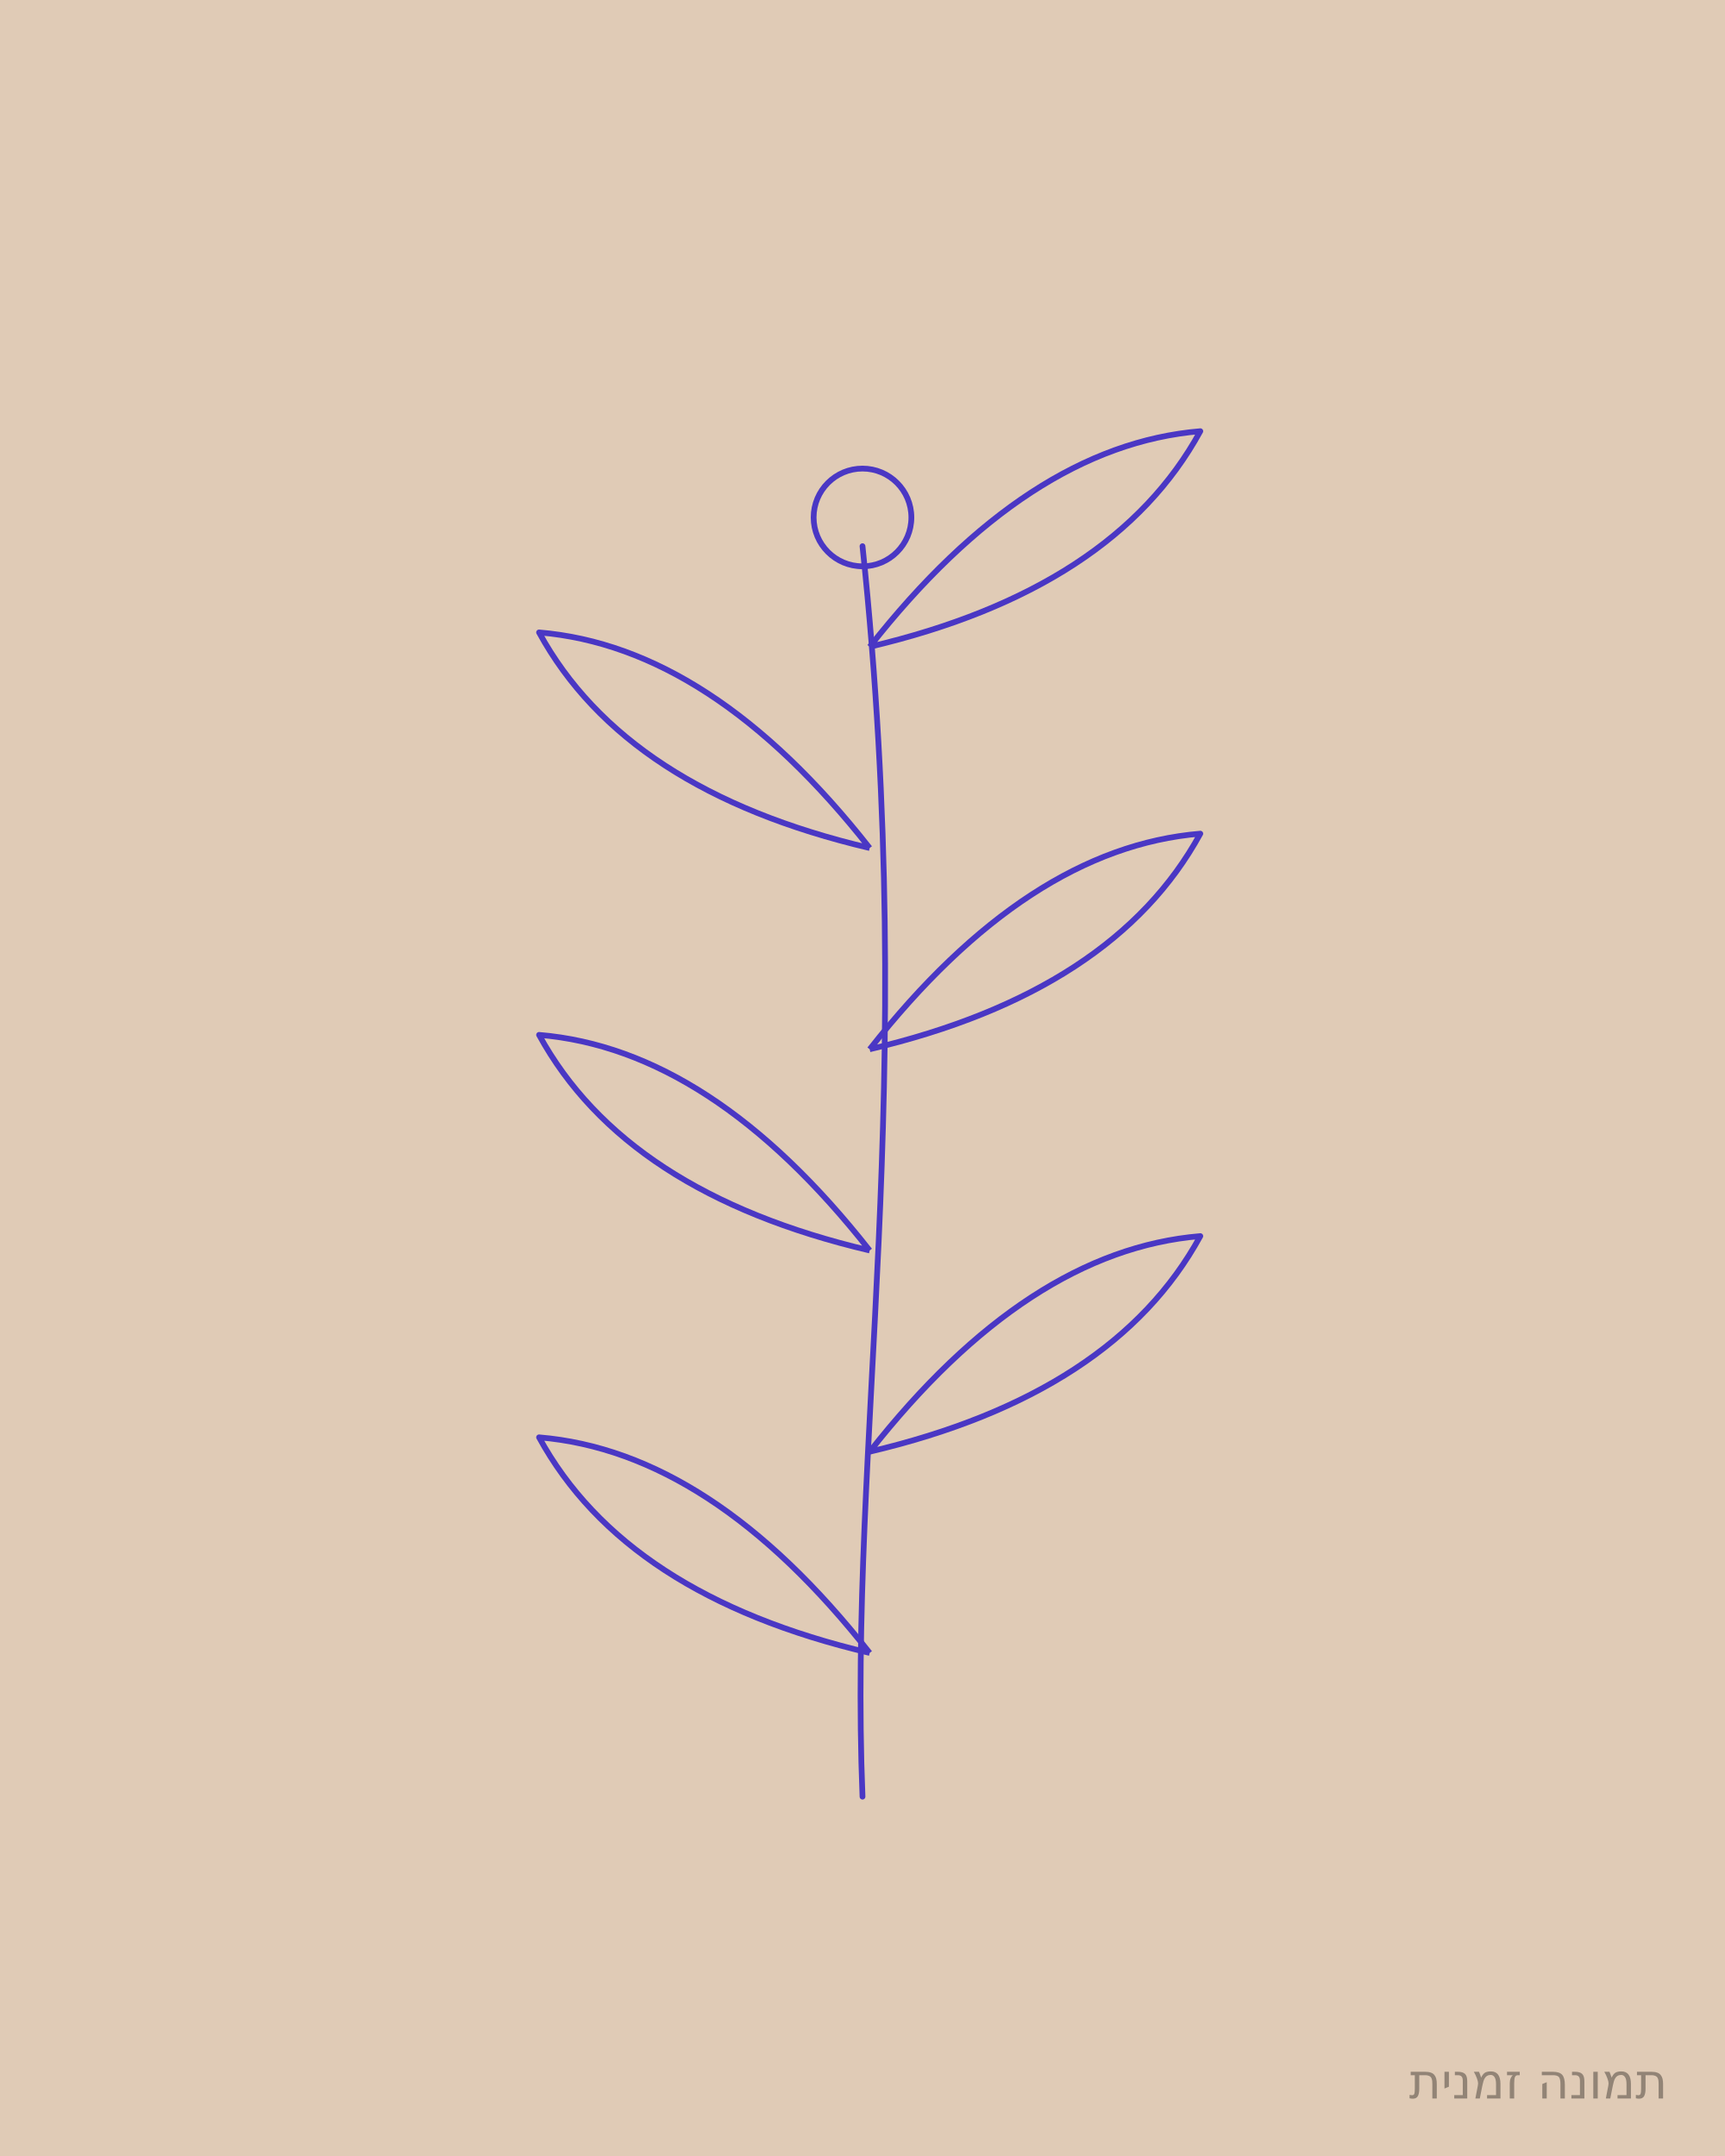
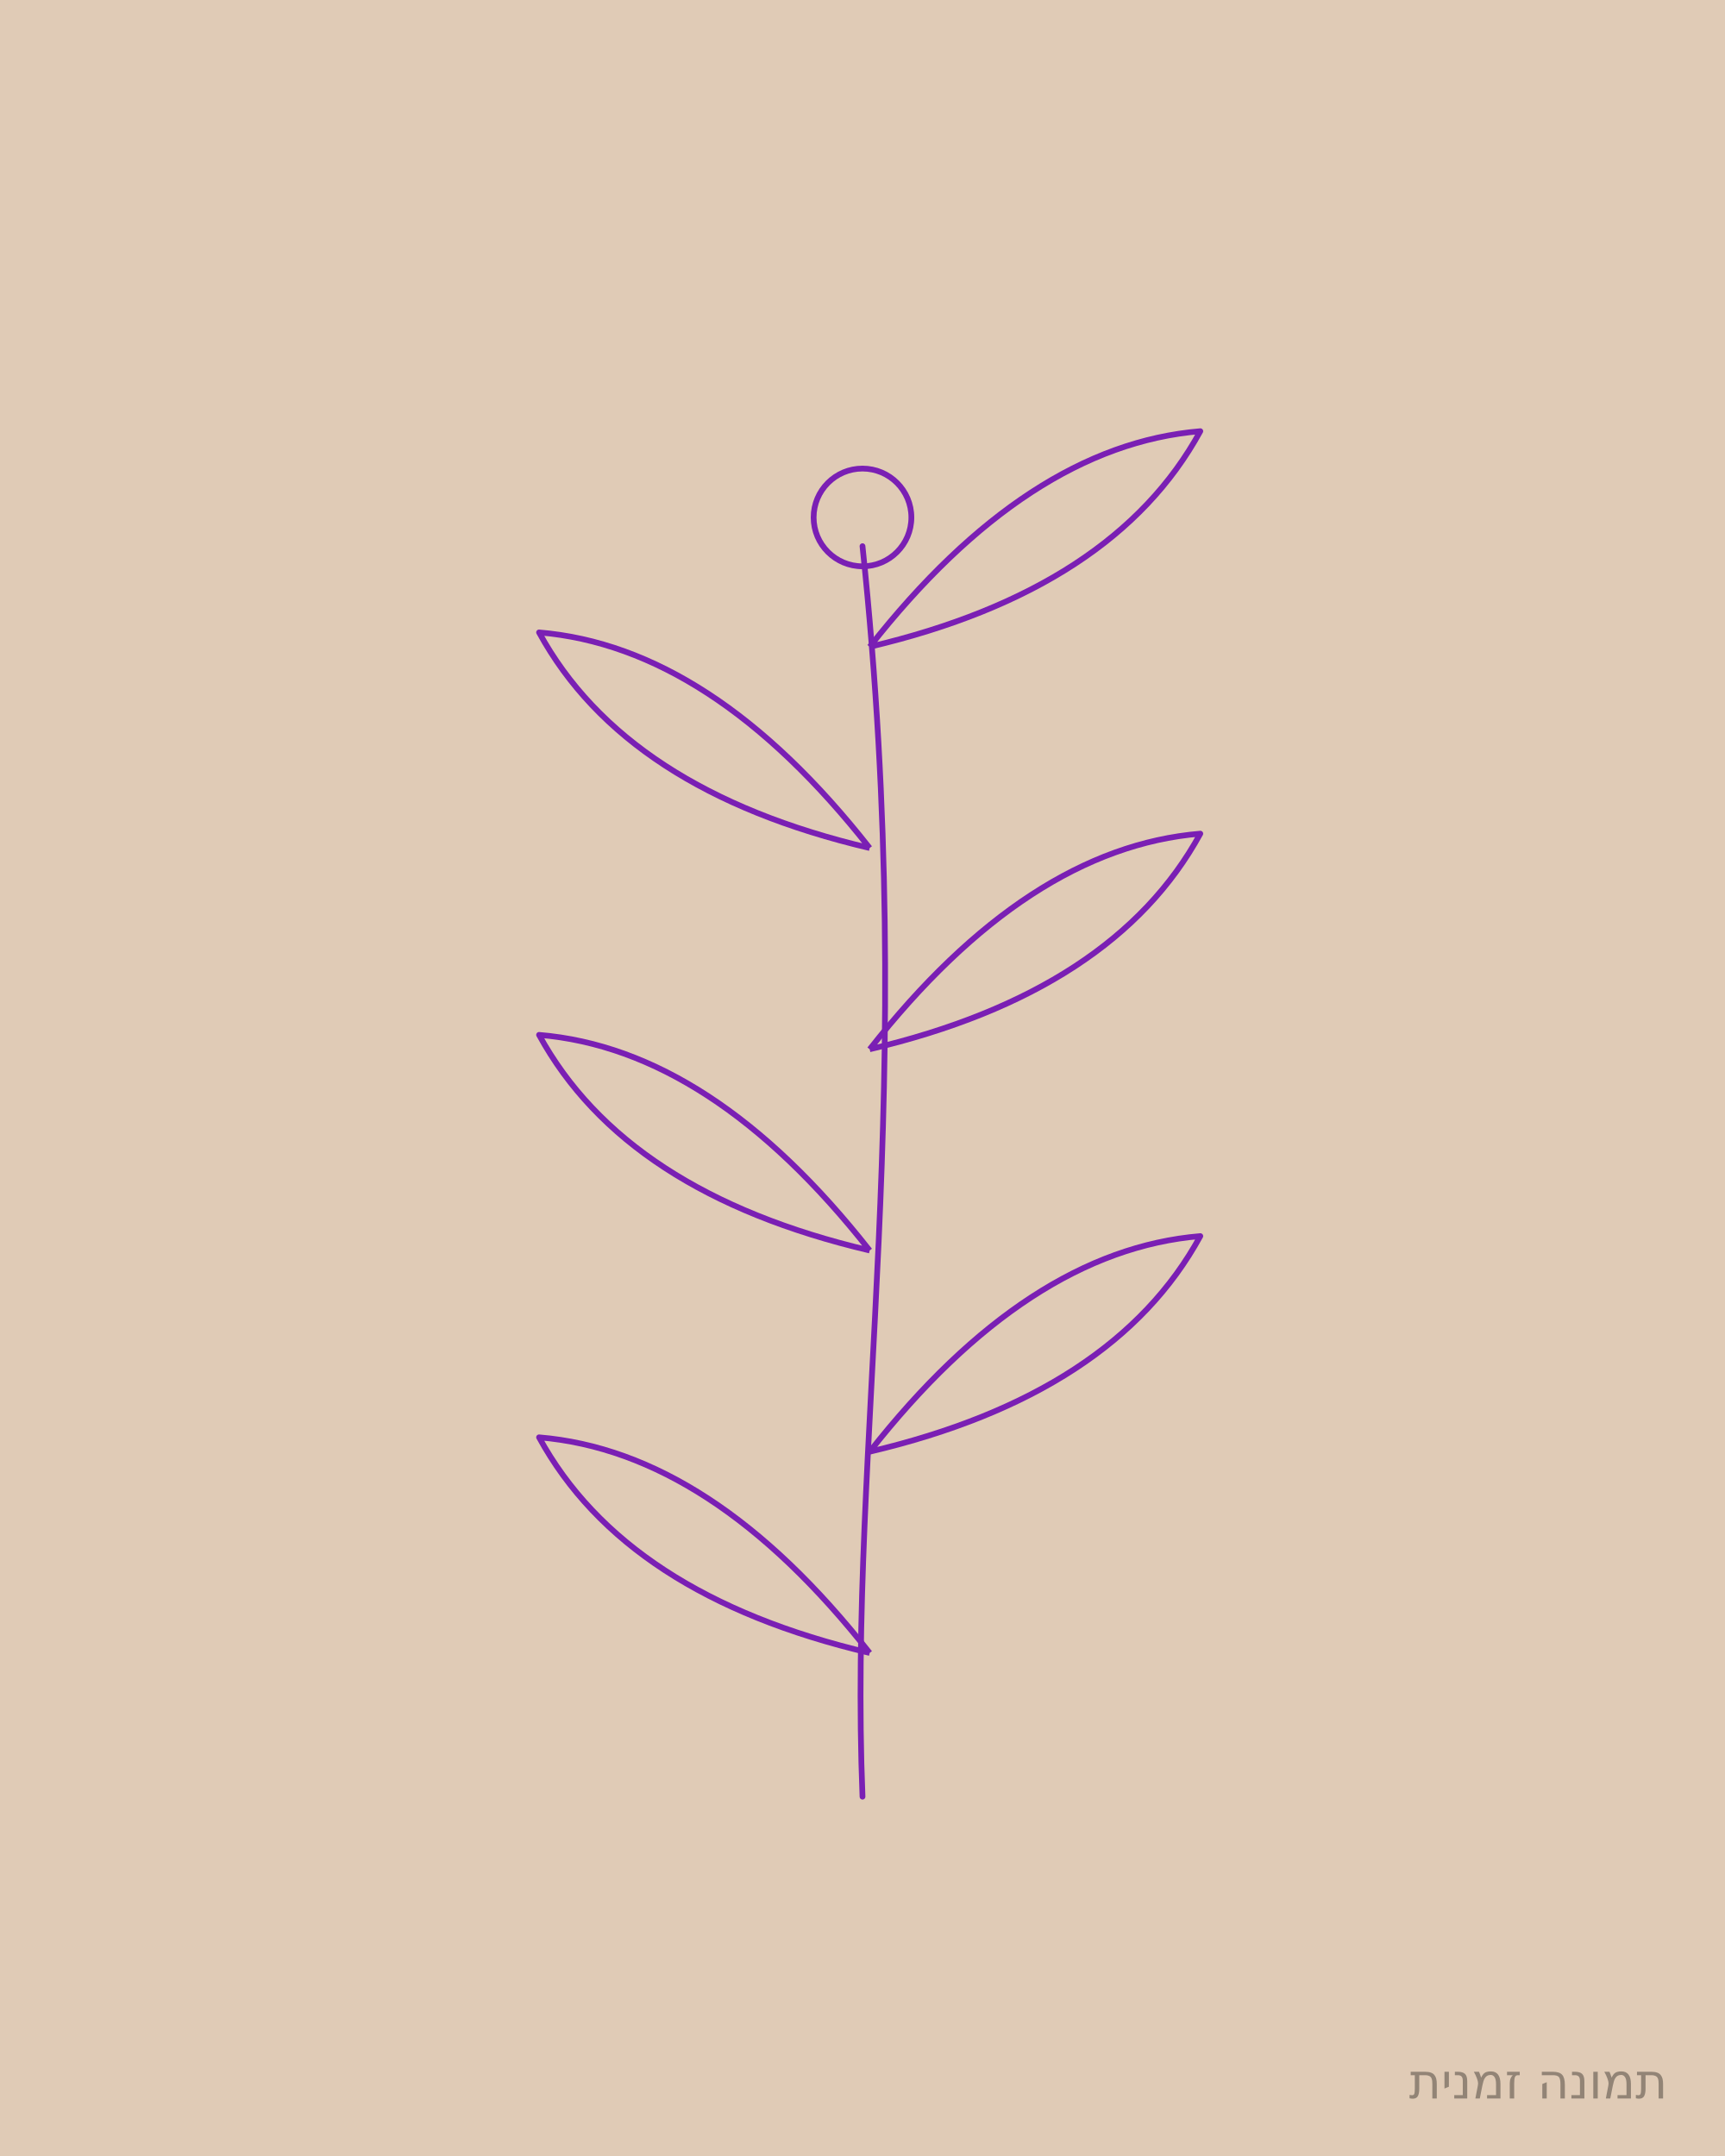
<svg xmlns="http://www.w3.org/2000/svg" viewBox="0 0 1200 1500" width="1200" height="1500">
  <rect width="1200" height="1500" fill="#e0cbb6" />
-   <path d="M600 1250 C 590 1000, 640 760, 600 380" fill="none" stroke="#4a37c4" stroke-width="4" stroke-linecap="round" />
-   <path d="M605 1150 q -170 -40 -230 -150 q 120 10 230 150" fill="none" stroke="#4a37c4" stroke-width="4" stroke-linejoin="round" />
-   <path d="M605 1010 q 170 -40 230 -150 q -120 10 -230 150" fill="none" stroke="#4a37c4" stroke-width="4" stroke-linejoin="round" />
-   <path d="M605 870 q -170 -40 -230 -150 q 120 10 230 150" fill="none" stroke="#4a37c4" stroke-width="4" stroke-linejoin="round" />
-   <path d="M605 730 q 170 -40 230 -150 q -120 10 -230 150" fill="none" stroke="#4a37c4" stroke-width="4" stroke-linejoin="round" />
-   <path d="M605 590 q -170 -40 -230 -150 q 120 10 230 150" fill="none" stroke="#4a37c4" stroke-width="4" stroke-linejoin="round" />
-   <path d="M605 450 q 170 -40 230 -150 q -120 10 -230 150" fill="none" stroke="#4a37c4" stroke-width="4" stroke-linejoin="round" />
-   <circle cx="600" cy="360" r="34" fill="none" stroke="#4a37c4" stroke-width="4" />
+   <path d="M600 1250 C 590 1000, 640 760, 600 380" fill="none" stroke="#7a1fb4" stroke-width="4" stroke-linecap="round" />
+   <path d="M605 1150 q -170 -40 -230 -150 q 120 10 230 150" fill="none" stroke="#7a1fb4" stroke-width="4" stroke-linejoin="round" />
+   <path d="M605 1010 q 170 -40 230 -150 q -120 10 -230 150" fill="none" stroke="#7a1fb4" stroke-width="4" stroke-linejoin="round" />
+   <path d="M605 870 q -170 -40 -230 -150 q 120 10 230 150" fill="none" stroke="#7a1fb4" stroke-width="4" stroke-linejoin="round" />
+   <path d="M605 730 q 170 -40 230 -150 q -120 10 -230 150" fill="none" stroke="#7a1fb4" stroke-width="4" stroke-linejoin="round" />
+   <path d="M605 590 q -170 -40 -230 -150 q 120 10 230 150" fill="none" stroke="#7a1fb4" stroke-width="4" stroke-linejoin="round" />
+   <path d="M605 450 q 170 -40 230 -150 q -120 10 -230 150" fill="none" stroke="#7a1fb4" stroke-width="4" stroke-linejoin="round" />
+   <circle cx="600" cy="360" r="34" fill="none" stroke="#7a1fb4" stroke-width="4" />
  <text x="1160" y="1460" text-anchor="end" font-family="sans-serif" font-size="34" fill="#000" fill-opacity=".35">תמונה זמנית</text>
</svg>
